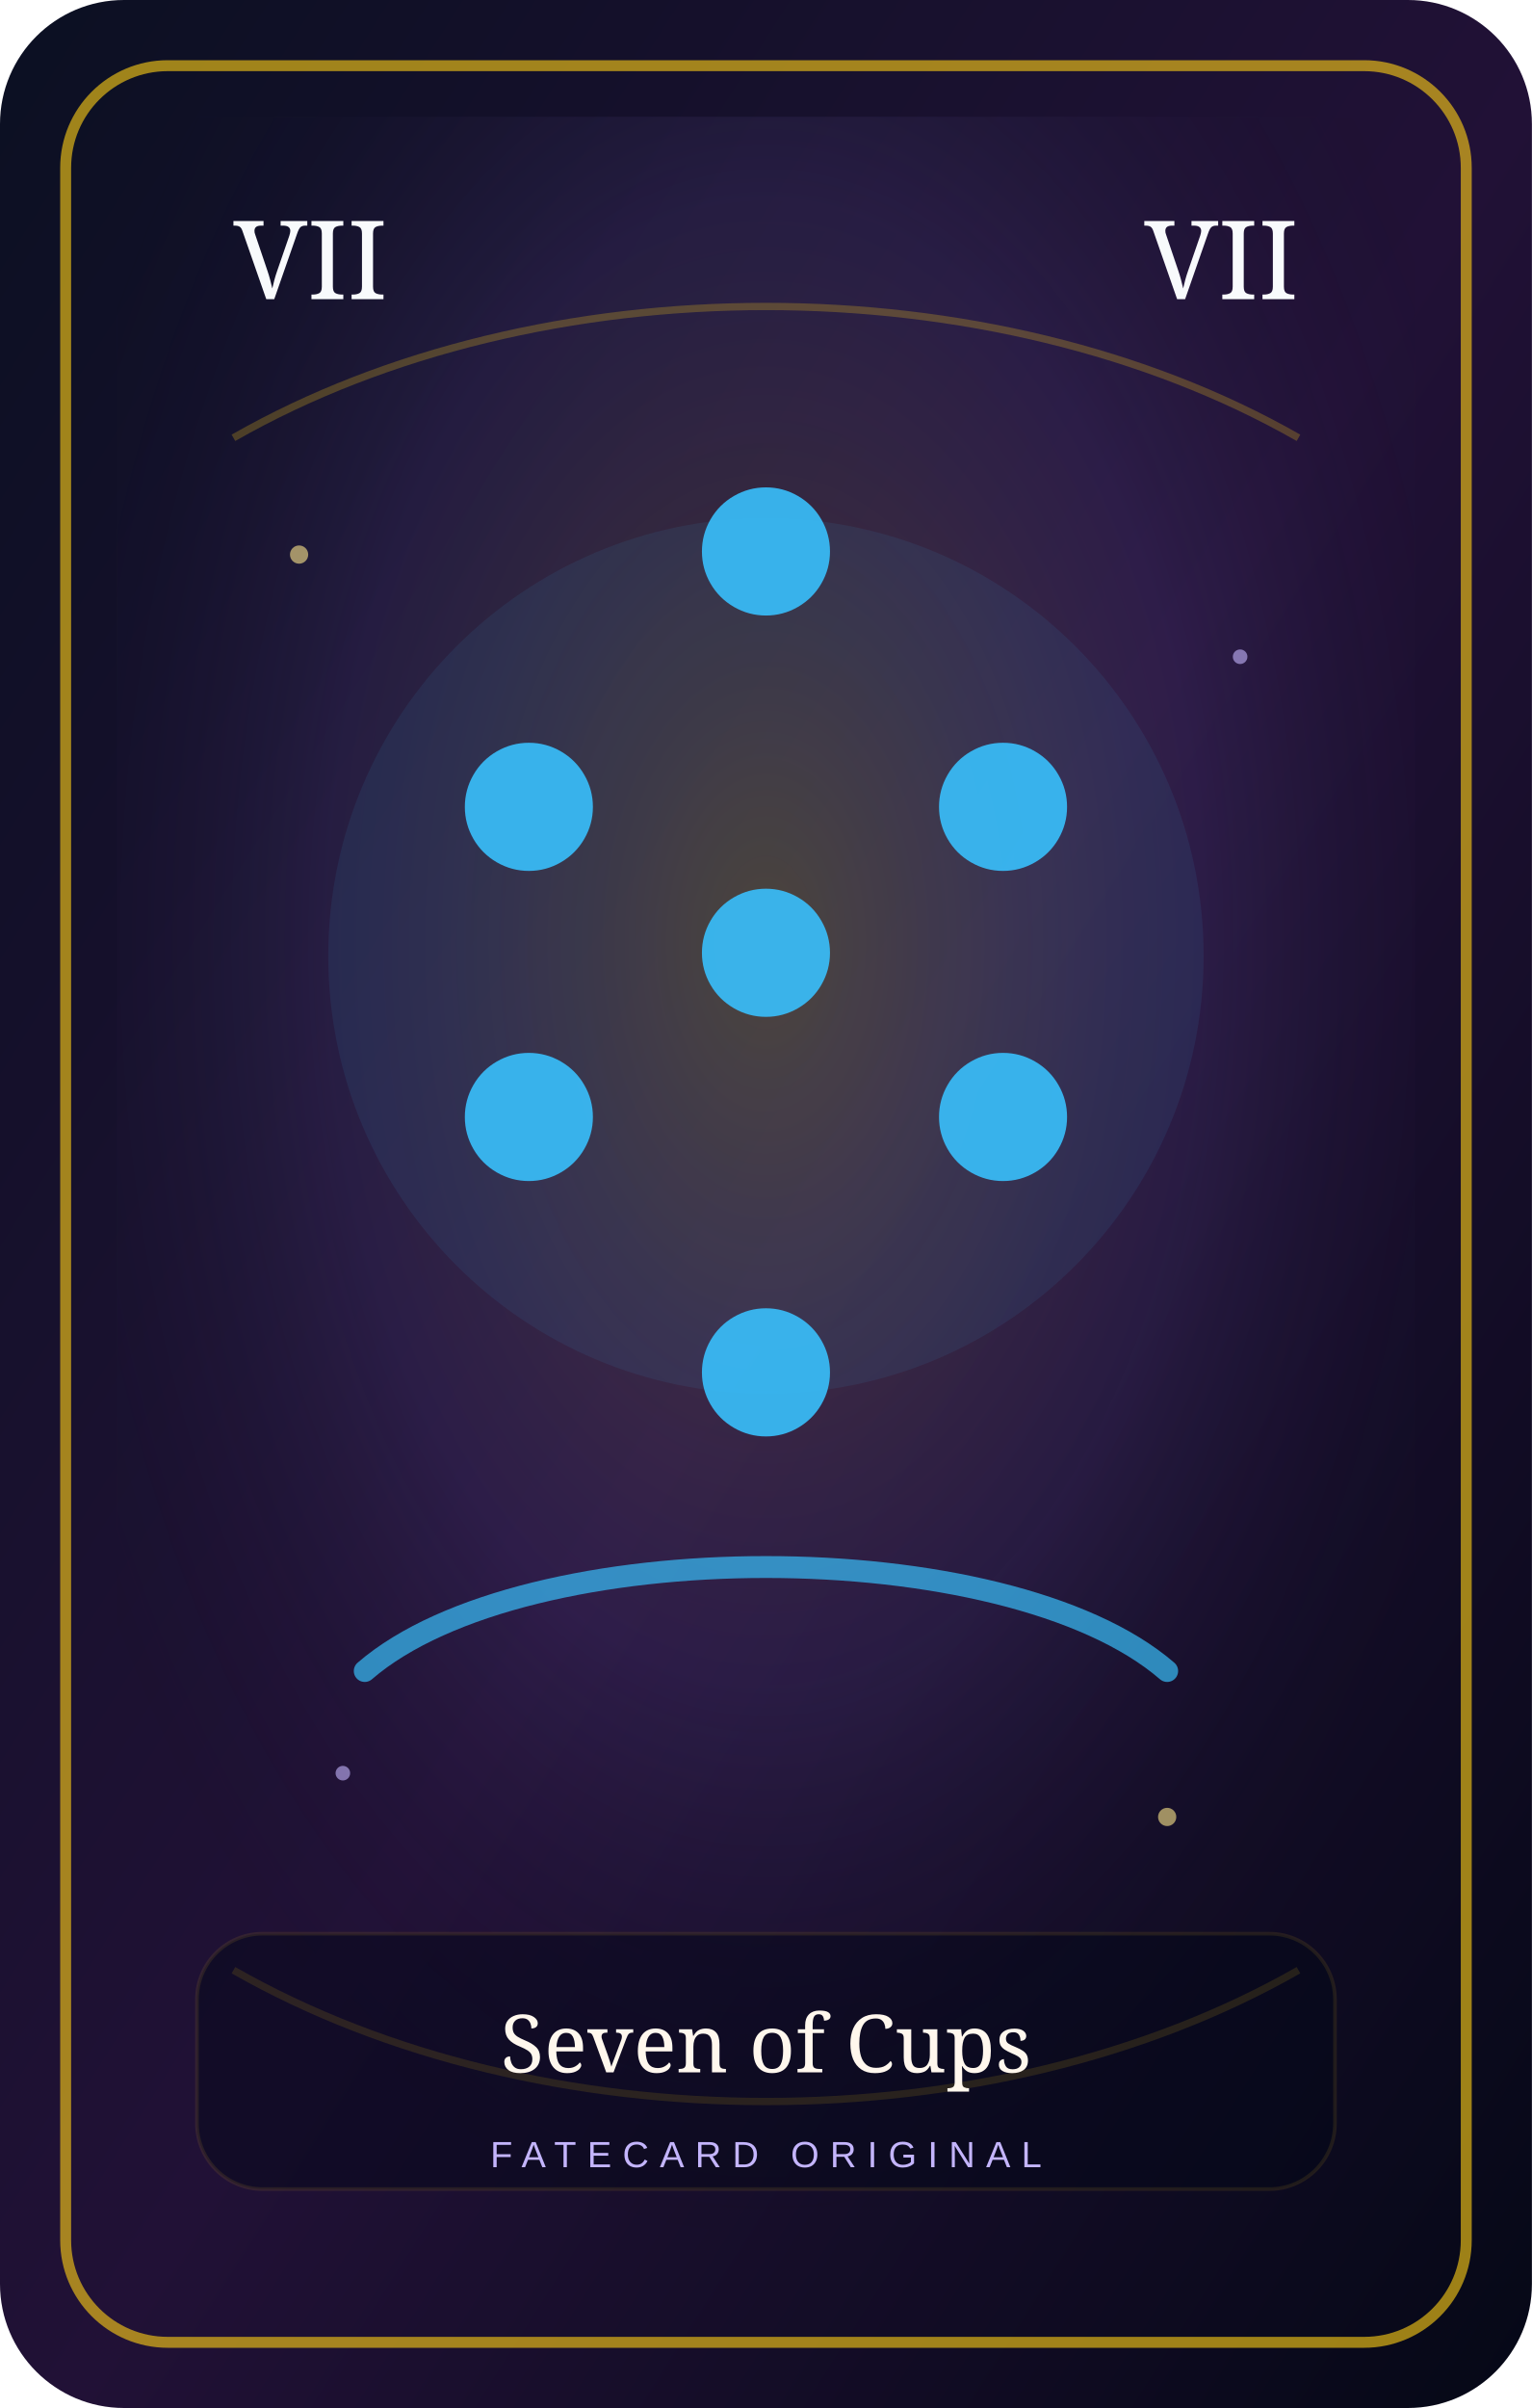
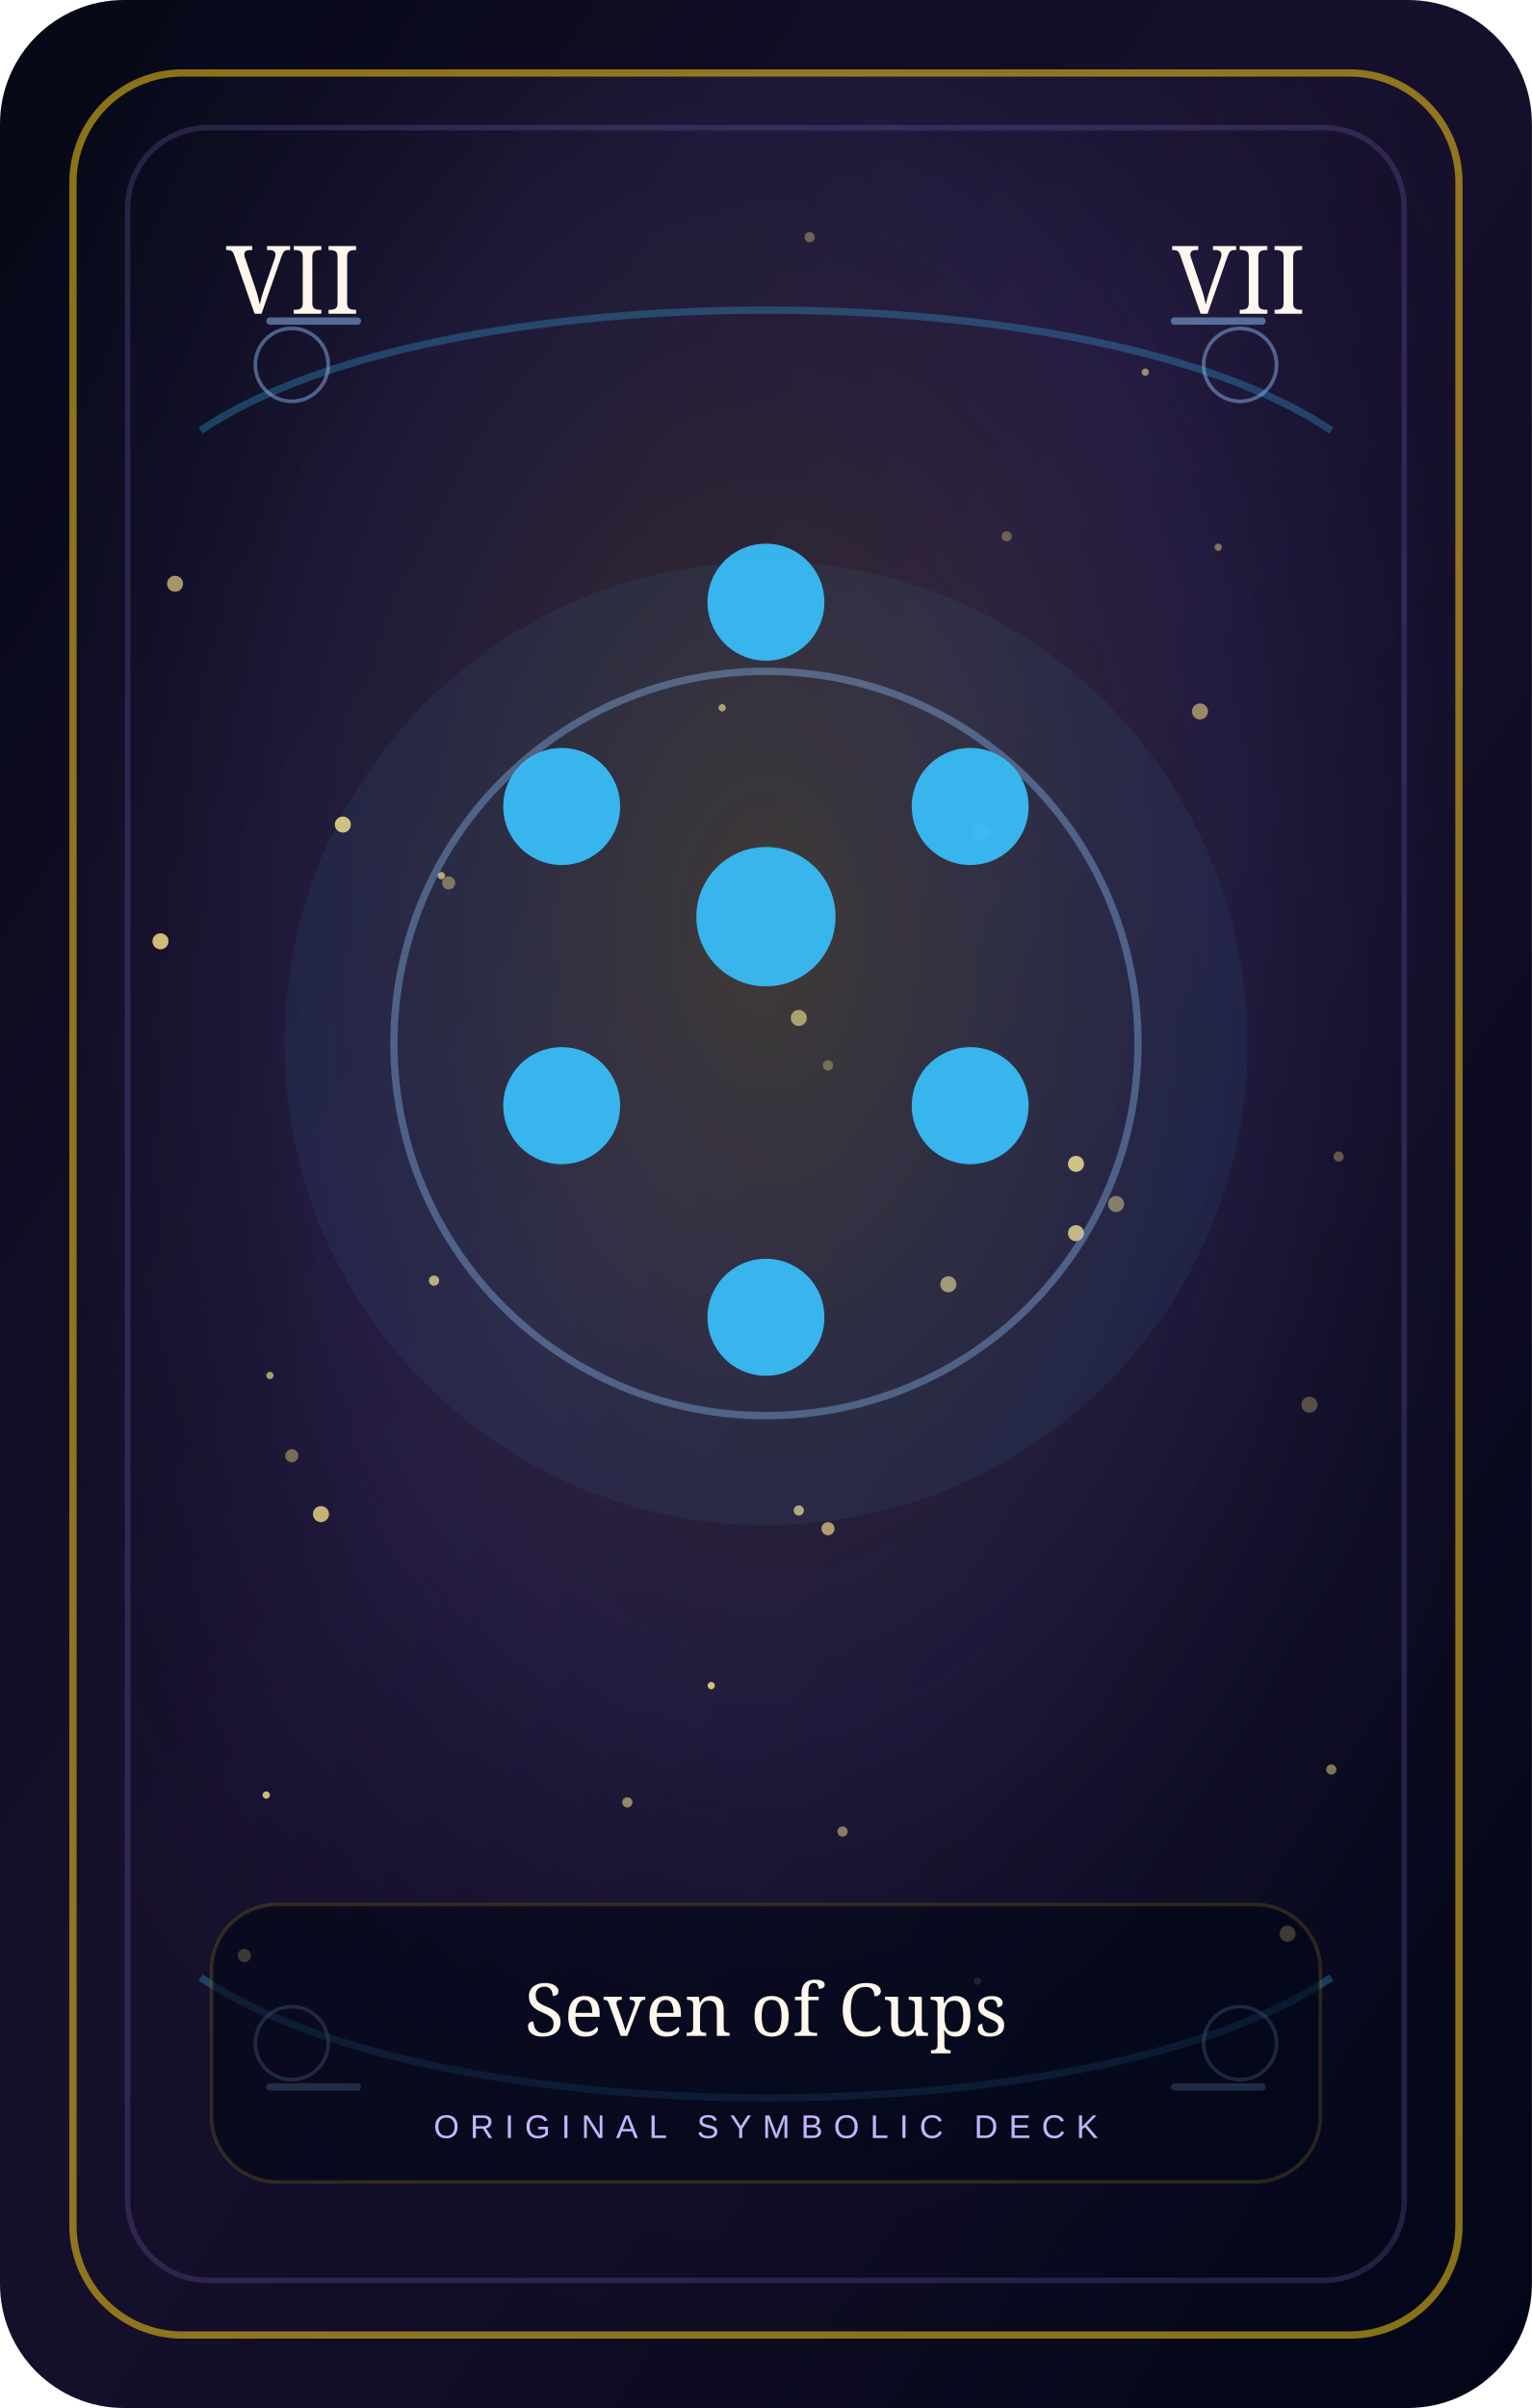
<svg xmlns="http://www.w3.org/2000/svg" width="420" height="660" viewBox="0 0 420 660" role="img" aria-label="Seven of Cups">
  <defs>
-     <linearGradient id="bg-minor_cups_seven" x1="0" y1="0" x2="1" y2="1">
-       <stop offset="0%" stop-color="#0b1022" />
-       <stop offset="52%" stop-color="#211136" />
-       <stop offset="100%" stop-color="#050816" />
+     <linearGradient id="bg" x1="0" y1="0" x2="1" y2="1">
+       <stop offset="0%" stop-color="#050816" />
+       <stop offset="45%" stop-color="#17102d" />
+       <stop offset="100%" stop-color="#020617" />
    </linearGradient>
-     <radialGradient id="glow-minor_cups_seven" cx="50%" cy="38%" r="62%">
-       <stop offset="0%" stop-color="#facc15" stop-opacity=".22" />
-       <stop offset="55%" stop-color="#a78bfa" stop-opacity=".10" />
-       <stop offset="100%" stop-color="#000000" stop-opacity="0" />
+     <radialGradient id="aura" cx="50%" cy="38%" r="68%">
+       <stop offset="0%" stop-color="#facc15" stop-opacity=".18" />
+       <stop offset="52%" stop-color="#a78bfa" stop-opacity=".10" />
+       <stop offset="100%" stop-color="#020617" stop-opacity="0" />
    </radialGradient>
-     <filter id="soft-minor_cups_seven" x="-20%" y="-20%" width="140%" height="140%">
-       <feGaussianBlur stdDeviation="4" />
+     <filter id="glow" x="-30%" y="-30%" width="160%" height="160%">
+       <feDropShadow dx="0" dy="0" stdDeviation="6" flood-color="#38bdf8" flood-opacity=".42" />
    </filter>
  </defs>
-   <rect width="420" height="660" rx="34" fill="url(#bg-minor_cups_seven)" />
-   <rect x="18" y="18" width="384" height="624" rx="28" fill="none" stroke="#facc15" stroke-opacity=".62" stroke-width="3" />
-   <rect x="32" y="32" width="356" height="596" rx="22" fill="url(#glow-minor_cups_seven)" />
-   <path d="M64 120 C148 72, 272 72, 356 120 M64 540 C148 588, 272 588, 356 540" fill="none" stroke="#facc15" stroke-opacity=".24" stroke-width="2" />
-   <g opacity=".6">
-     <circle cx="82" cy="152" r="2.5" fill="#fde68a" />
-     <circle cx="340" cy="180" r="2" fill="#c4b5fd" />
-     <circle cx="320" cy="498" r="2.5" fill="#fde68a" />
-     <circle cx="94" cy="486" r="2" fill="#c4b5fd" />
-   </g>
-   <circle cx="210" cy="262" r="120" fill="#38bdf8" opacity=".08" />
-   <path d="M100 458 C144 420, 276 420, 320 458" fill="none" stroke="#38bdf8" stroke-width="6" opacity=".7" stroke-linecap="round" />
-   <text x="210" y="150" text-anchor="middle" dominant-baseline="middle" font-size="46" font-family="Georgia, serif" fill="#38bdf8" opacity=".92">●</text>
-   <text x="145" y="220" text-anchor="middle" dominant-baseline="middle" font-size="46" font-family="Georgia, serif" fill="#38bdf8" opacity=".92">●</text>
-   <text x="275" y="220" text-anchor="middle" dominant-baseline="middle" font-size="46" font-family="Georgia, serif" fill="#38bdf8" opacity=".92">●</text>
-   <text x="145" y="305" text-anchor="middle" dominant-baseline="middle" font-size="46" font-family="Georgia, serif" fill="#38bdf8" opacity=".92">●</text>
-   <text x="275" y="305" text-anchor="middle" dominant-baseline="middle" font-size="46" font-family="Georgia, serif" fill="#38bdf8" opacity=".92">●</text>
-   <text x="210" y="375" text-anchor="middle" dominant-baseline="middle" font-size="46" font-family="Georgia, serif" fill="#38bdf8" opacity=".92">●</text>
-   <text x="210" y="260" text-anchor="middle" dominant-baseline="middle" font-size="46" font-family="Georgia, serif" fill="#38bdf8" opacity=".92">●</text>
-   <text x="64" y="82" font-size="30" font-family="Georgia, serif" fill="#f8fafc">VII</text>
-   <text x="356" y="82" text-anchor="end" font-size="30" font-family="Georgia, serif" fill="#f8fafc">VII</text>
-   <rect x="54" y="530" width="312" height="70" rx="18" fill="#020617" opacity=".48" stroke="#facc15" stroke-opacity=".20" />
-   <text x="210" y="568" text-anchor="middle" font-size="22" font-family="Georgia, serif" fill="#fff7ed">Seven of Cups</text>
-   <text x="210" y="594" text-anchor="middle" font-size="10" font-family="Arial, sans-serif" letter-spacing="3" fill="#c4b5fd">FATECARD ORIGINAL</text>
+   <rect width="420" height="660" rx="34" fill="url(#bg)" />
+   <rect x="20" y="20" width="380" height="620" rx="30" fill="url(#aura)" stroke="#facc15" stroke-opacity=".54" stroke-width="2" />
+   <rect x="35" y="35" width="350" height="590" rx="22" fill="none" stroke="#a78bfa" stroke-opacity=".18" stroke-width="1.5" />
+   <circle cx="334" cy="150" r="1.0" fill="#fde68a" opacity="0.43" />
+   <circle cx="269" cy="228" r="2.2" fill="#fde68a" opacity="0.45" />
+   <circle cx="314" cy="102" r="1.0" fill="#fde68a" opacity="0.56" />
+   <circle cx="88" cy="415" r="2.2" fill="#fde68a" opacity="0.75" />
+   <circle cx="219" cy="414" r="1.4" fill="#fde68a" opacity="0.68" />
+   <circle cx="222" cy="65" r="1.4" fill="#fde68a" opacity="0.35" />
+   <circle cx="80" cy="399" r="1.8" fill="#fde68a" opacity="0.41" />
+   <circle cx="227" cy="419" r="1.8" fill="#fde68a" opacity="0.63" />
+   <circle cx="119" cy="351" r="1.4" fill="#fde68a" opacity="0.72" />
+   <circle cx="295" cy="319" r="2.2" fill="#fde68a" opacity="0.82" />
+   <circle cx="74" cy="377" r="1.0" fill="#fde68a" opacity="0.64" />
+   <circle cx="231" cy="502" r="1.4" fill="#fde68a" opacity="0.49" />
+   <circle cx="227" cy="292" r="1.4" fill="#fde68a" opacity="0.34" />
+   <circle cx="367" cy="317" r="1.4" fill="#fde68a" opacity="0.32" />
+   <circle cx="67" cy="536" r="1.8" fill="#fde68a" opacity="0.58" />
+   <circle cx="121" cy="240" r="1.0" fill="#fde68a" opacity="0.70" />
+   <circle cx="172" cy="494" r="1.4" fill="#fde68a" opacity="0.54" />
+   <circle cx="295" cy="338" r="2.2" fill="#fde68a" opacity="0.77" />
+   <circle cx="268" cy="543" r="1.0" fill="#fde68a" opacity="0.30" />
+   <circle cx="195" cy="462" r="1.0" fill="#fde68a" opacity="0.81" />
+   <circle cx="48" cy="160" r="2.2" fill="#fde68a" opacity="0.63" />
+   <circle cx="94" cy="226" r="2.2" fill="#fde68a" opacity="0.82" />
+   <circle cx="276" cy="147" r="1.4" fill="#fde68a" opacity="0.32" />
+   <circle cx="123" cy="242" r="1.8" fill="#fde68a" opacity="0.42" />
+   <circle cx="219" cy="279" r="2.2" fill="#fde68a" opacity="0.61" />
+   <circle cx="353" cy="530" r="2.2" fill="#fde68a" opacity="0.61" />
+   <circle cx="329" cy="195" r="2.2" fill="#fde68a" opacity="0.54" />
+   <circle cx="73" cy="492" r="1.0" fill="#fde68a" opacity="0.80" />
+   <circle cx="365" cy="485" r="1.4" fill="#fde68a" opacity="0.48" />
+   <circle cx="44" cy="258" r="2.2" fill="#fde68a" opacity="0.80" />
+   <circle cx="306" cy="330" r="2.2" fill="#fde68a" opacity="0.47" />
+   <circle cx="260" cy="352" r="2.2" fill="#fde68a" opacity="0.60" />
+   <circle cx="359" cy="385" r="2.2" fill="#fde68a" opacity="0.29" />
+   <circle cx="198" cy="194" r="1.0" fill="#fde68a" opacity="0.64" />
+   <path d="M55 118 C120 74 300 74 365 118" fill="none" stroke="#38bdf8" stroke-opacity=".28" stroke-width="2" />
+   <path d="M55 542 C120 586 300 586 365 542" fill="none" stroke="#38bdf8" stroke-opacity=".28" stroke-width="2" />
+   <path d="M74 88 L98 88 M322 88 L346 88 M74 572 L98 572 M322 572 L346 572" stroke="#93c5fd" stroke-opacity=".50" stroke-width="2" stroke-linecap="round" />
+   <circle cx="80" cy="100" r="10" fill="none" stroke="#93c5fd" stroke-opacity=".45" />
+   <circle cx="340" cy="100" r="10" fill="none" stroke="#93c5fd" stroke-opacity=".45" />
+   <circle cx="80" cy="560" r="10" fill="none" stroke="#93c5fd" stroke-opacity=".45" />
+   <circle cx="340" cy="560" r="10" fill="none" stroke="#93c5fd" stroke-opacity=".45" />
+   <circle cx="210" cy="286" r="132" fill="#38bdf8" opacity=".065" />
+   <circle cx="210" cy="286" r="102" fill="none" stroke="#93c5fd" stroke-opacity=".36" stroke-width="2" />
+   <text x="210" y="164" text-anchor="middle" dominant-baseline="middle" font-size="42" font-family="Georgia, serif" fill="#38bdf8" opacity=".94">●</text>
+   <text x="154" y="220" text-anchor="middle" dominant-baseline="middle" font-size="42" font-family="Georgia, serif" fill="#38bdf8" opacity=".94">●</text>
+   <text x="266" y="220" text-anchor="middle" dominant-baseline="middle" font-size="42" font-family="Georgia, serif" fill="#38bdf8" opacity=".94">●</text>
+   <text x="154" y="302" text-anchor="middle" dominant-baseline="middle" font-size="42" font-family="Georgia, serif" fill="#38bdf8" opacity=".94">●</text>
+   <text x="266" y="302" text-anchor="middle" dominant-baseline="middle" font-size="42" font-family="Georgia, serif" fill="#38bdf8" opacity=".94">●</text>
+   <text x="210" y="360" text-anchor="middle" dominant-baseline="middle" font-size="42" font-family="Georgia, serif" fill="#38bdf8" opacity=".94">●</text>
+   <text x="210" y="250" text-anchor="middle" dominant-baseline="middle" font-size="50" font-family="Georgia, serif" fill="#38bdf8" opacity=".94">●</text>
+   <text x="62" y="86" font-size="26" font-family="Georgia, serif" fill="#fff7ed">VII</text>
+   <text x="358" y="86" text-anchor="end" font-size="26" font-family="Georgia, serif" fill="#fff7ed">VII</text>
+   <rect x="58" y="522" width="304" height="76" rx="18" fill="#020617" opacity=".62" stroke="#facc15" stroke-opacity=".24" />
+   <text x="210" y="558" text-anchor="middle" font-size="20" font-family="Georgia, serif" fill="#fff7ed">Seven of Cups</text>
+   <text x="210" y="586" text-anchor="middle" font-size="9" font-family="Arial, sans-serif" letter-spacing="3" fill="#c4b5fd">ORIGINAL SYMBOLIC DECK</text>
</svg>
